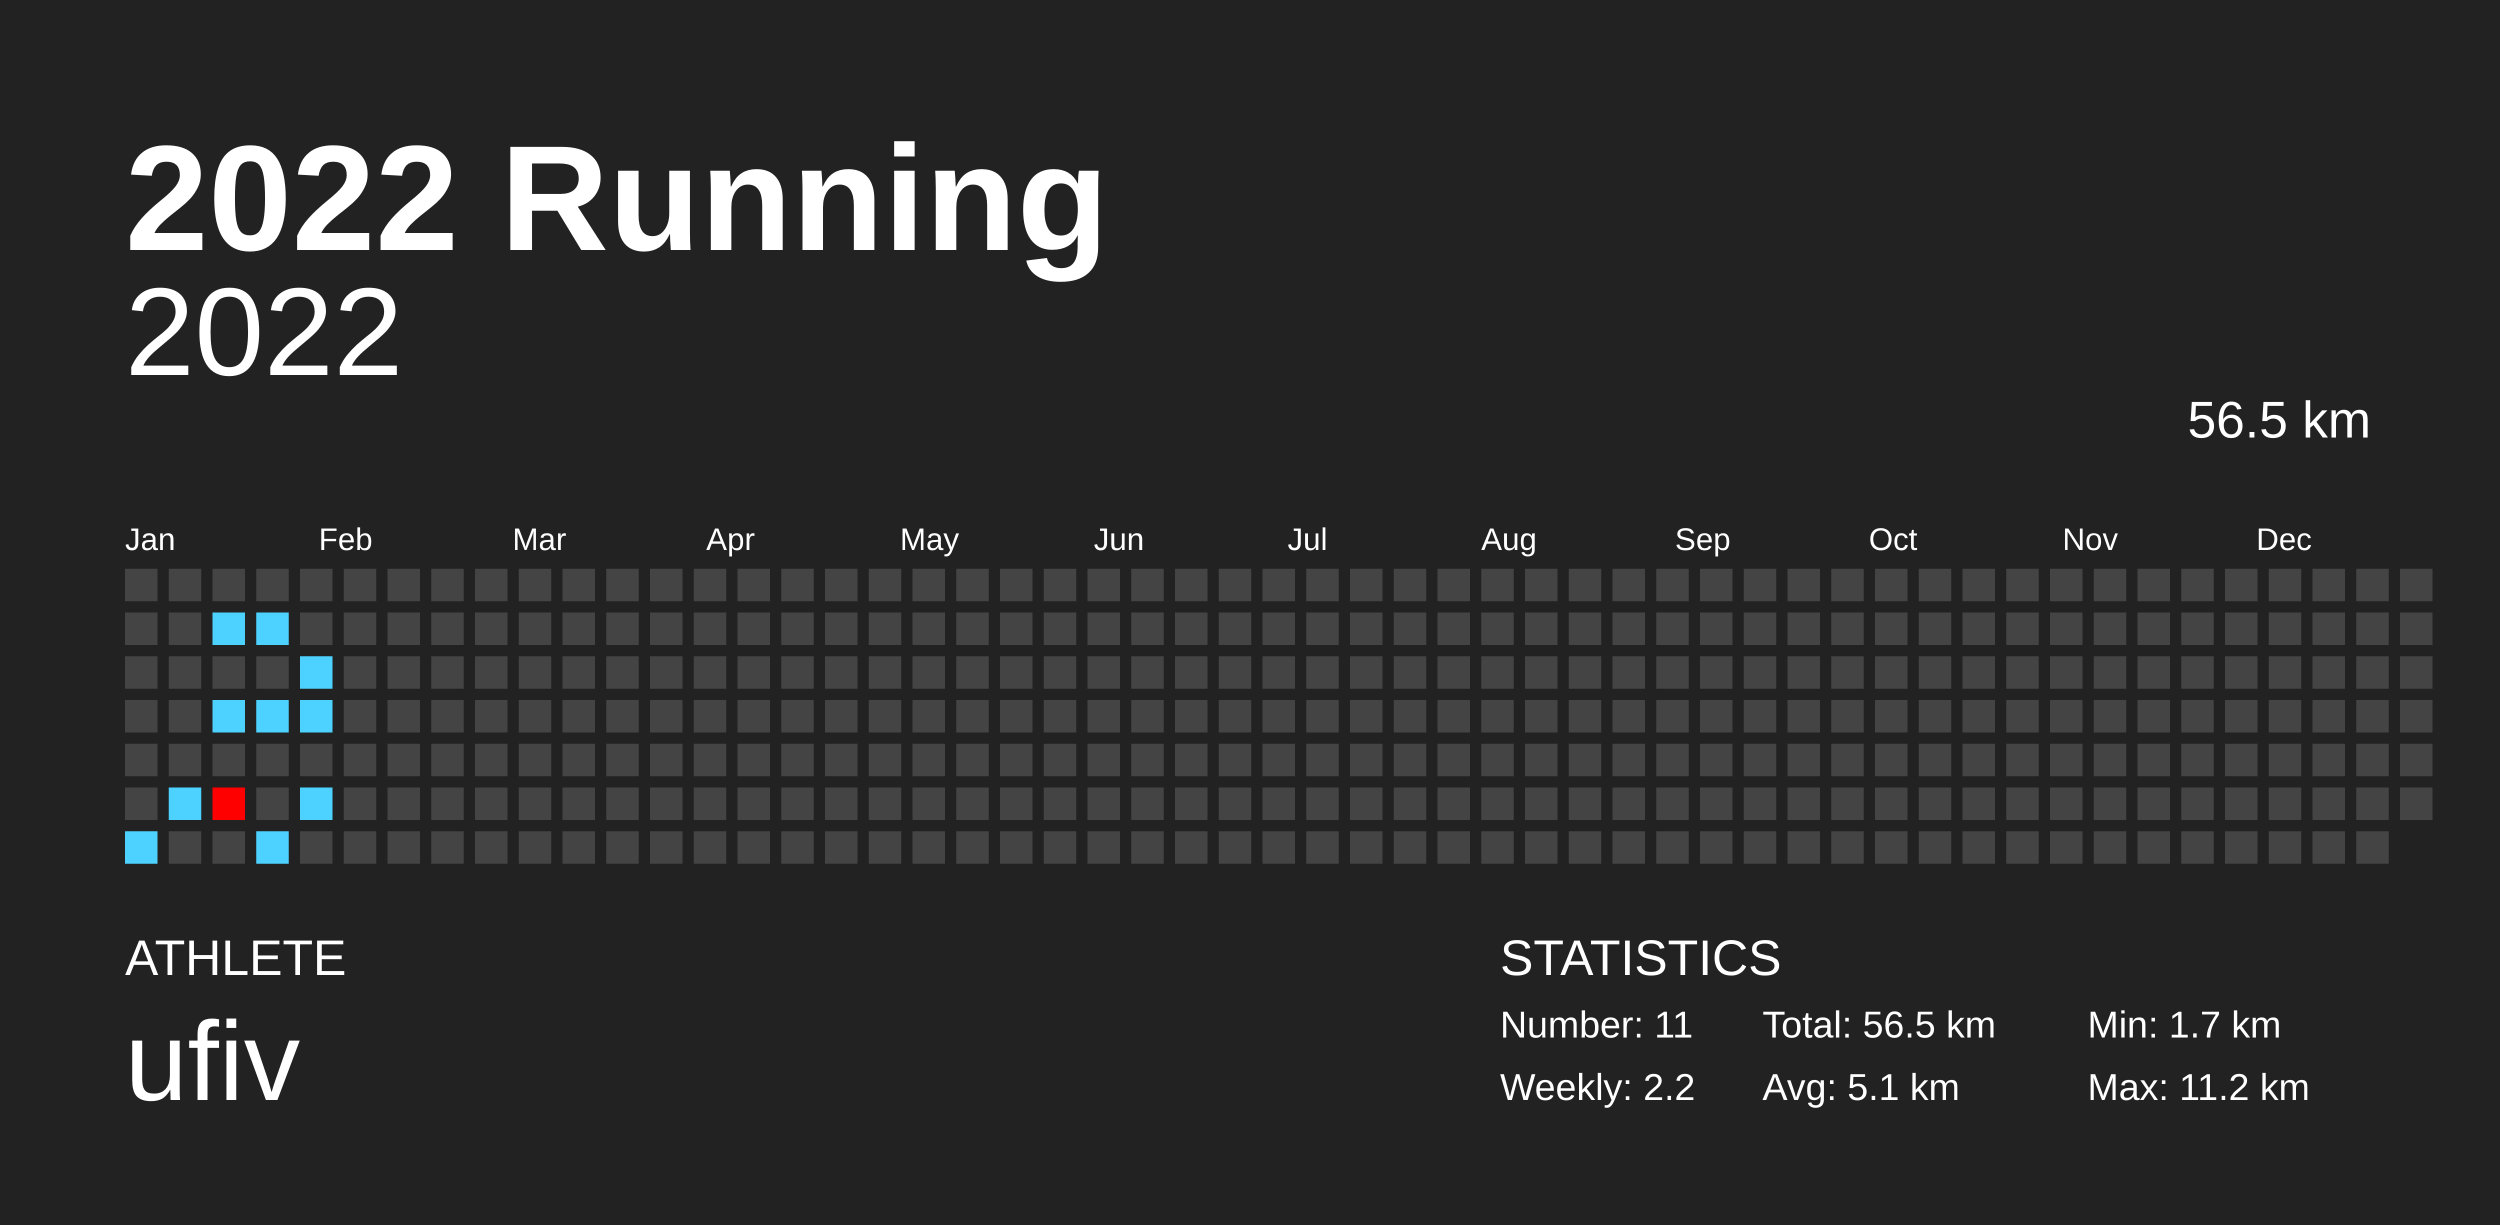
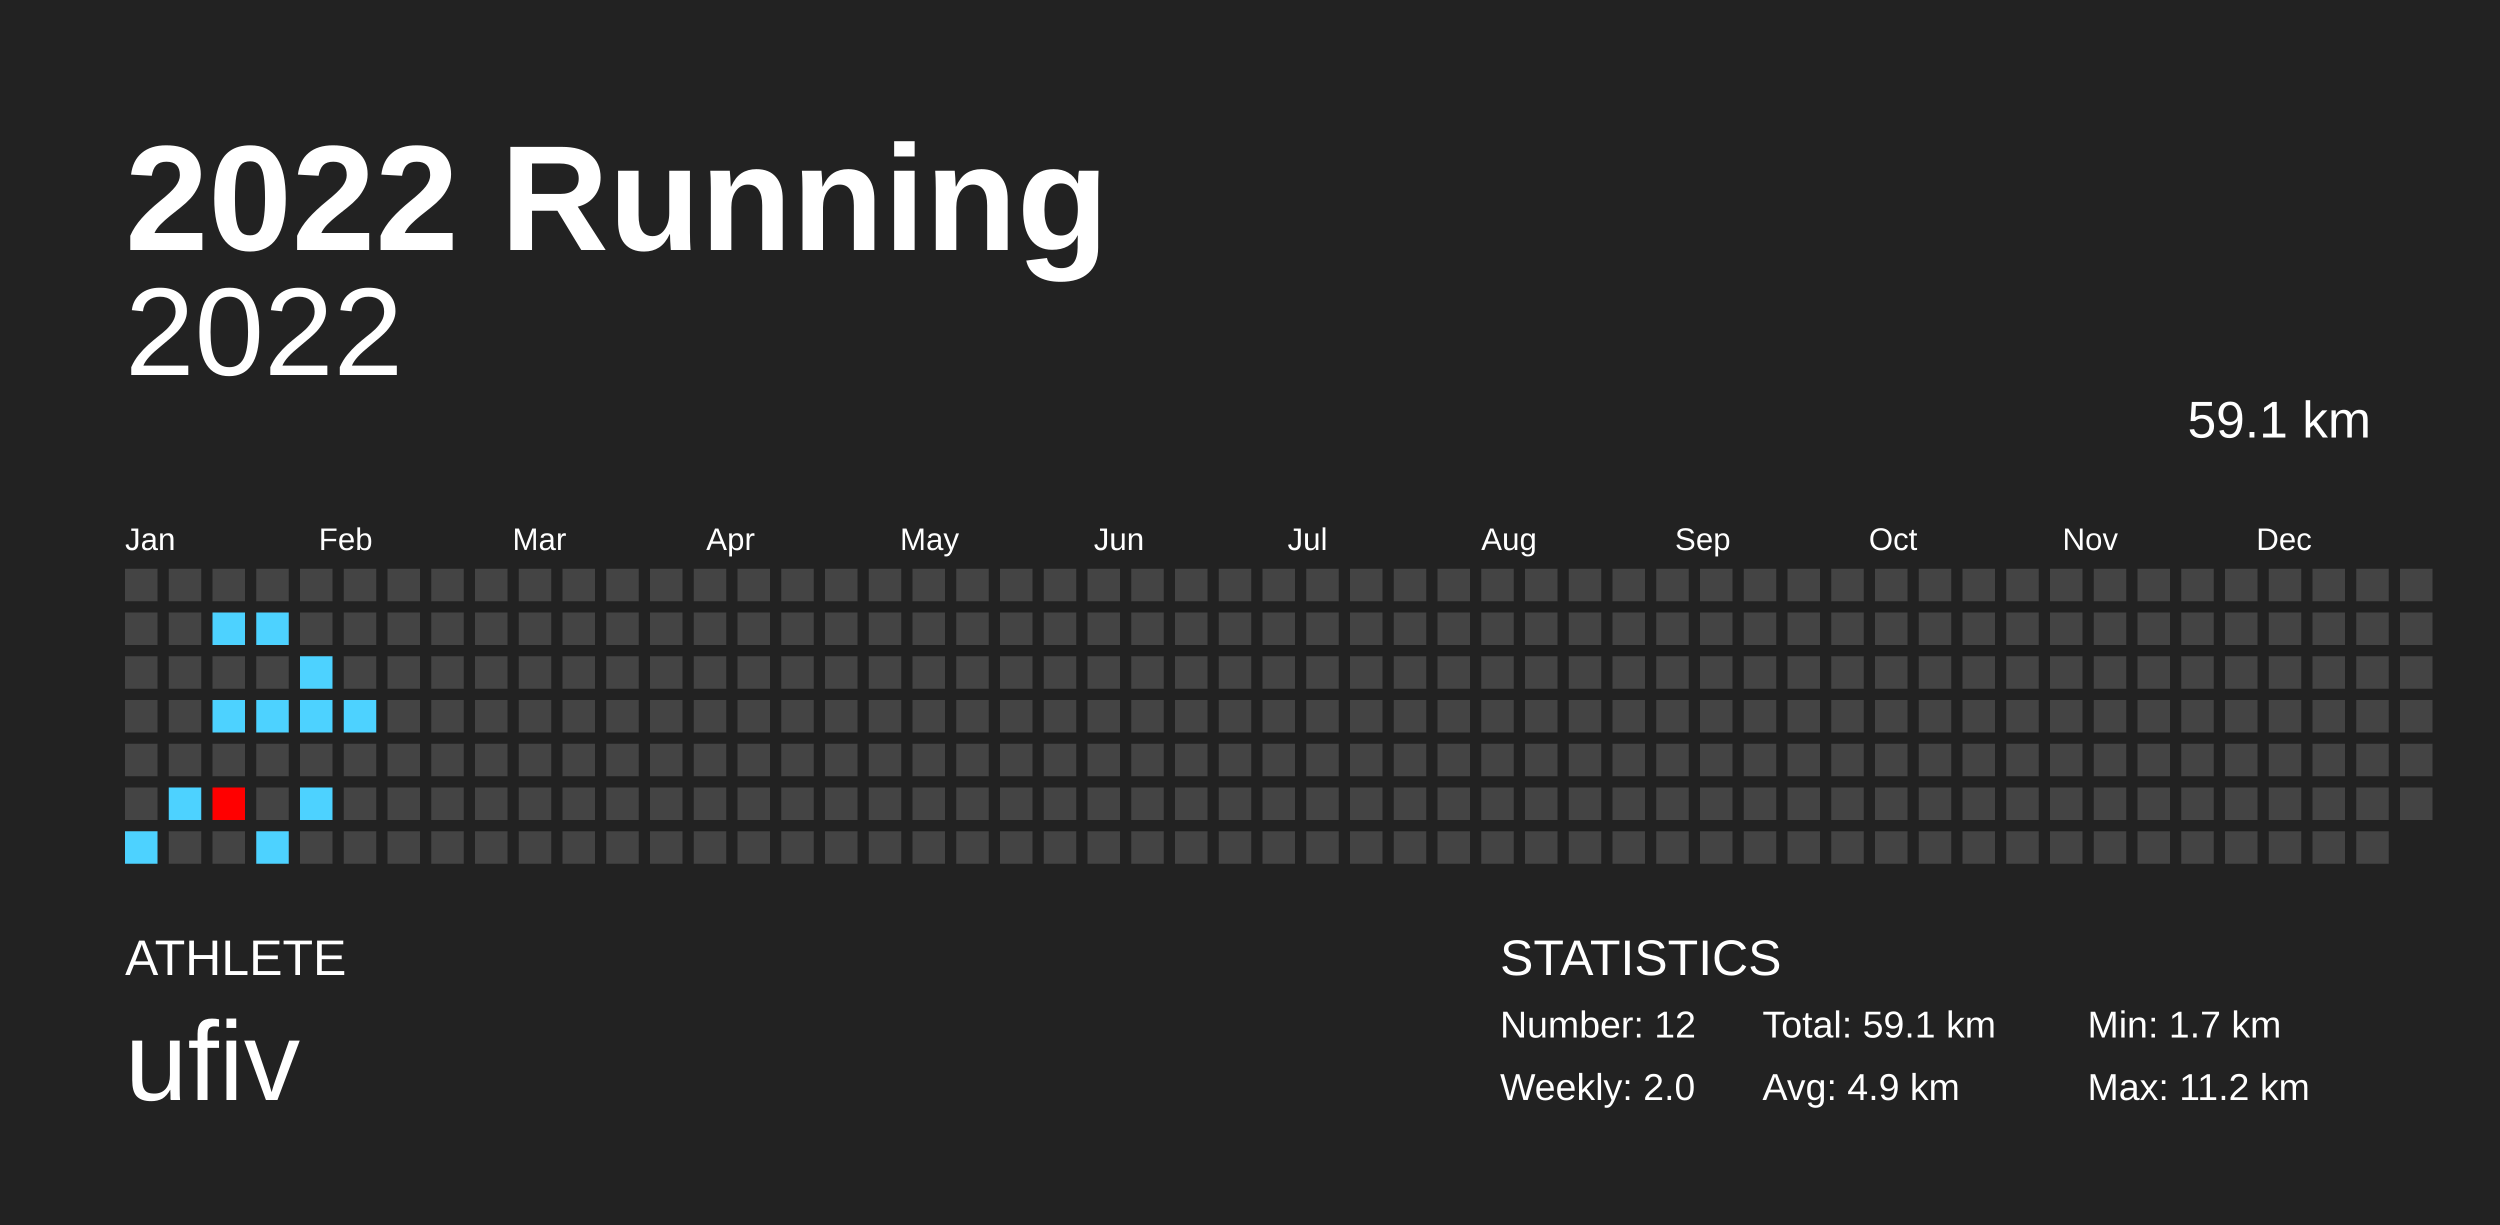
<svg xmlns="http://www.w3.org/2000/svg" baseProfile="full" height="98mm" version="1.1" viewBox="0,0,200,98" width="200mm">
  <defs />
  <rect fill="#222222" height="98" width="200" x="0" y="0" />
  <text fill="#FFFFFF" style="font-size:12px; font-family:Arial; font-weight:bold;" x="10" y="20">2022 Running</text>
  <text fill="#FFFFFF" style="font-size:4px; font-family:Arial" x="10" y="78">ATHLETE</text>
  <text fill="#FFFFFF" style="font-size:9px; font-family:Arial" x="10" y="88">ufiv</text>
  <text fill="#FFFFFF" style="font-size:4px; font-family:Arial" x="120" y="78">STATISTICS</text>
-   <text fill="#FFFFFF" style="font-size:3px; font-family:Arial" x="120" y="83">Number: 11</text>
-   <text fill="#FFFFFF" style="font-size:3px; font-family:Arial" x="120" y="88">Weekly: 2.2</text>
-   <text fill="#FFFFFF" style="font-size:3px; font-family:Arial" x="141" y="83">Total: 56.5 km</text>
-   <text fill="#FFFFFF" style="font-size:3px; font-family:Arial" x="141" y="88">Avg: 5.1 km</text>
+   <text fill="#FFFFFF" style="font-size:3px; font-family:Arial" x="120" y="83">Number: 12</text>
+   <text fill="#FFFFFF" style="font-size:3px; font-family:Arial" x="120" y="88">Weekly: 2.0</text>
+   <text fill="#FFFFFF" style="font-size:3px; font-family:Arial" x="141" y="83">Total: 59.1 km</text>
+   <text fill="#FFFFFF" style="font-size:3px; font-family:Arial" x="141" y="88">Avg: 4.9 km</text>
  <text fill="#FFFFFF" style="font-size:3px; font-family:Arial" x="167" y="83">Min: 1.7 km</text>
  <text fill="#FFFFFF" style="font-size:3px; font-family:Arial" x="167" y="88">Max: 11.2 km</text>
  <text alignment-baseline="hanging" fill="#FFFFFF" style="font-size:10.0px; font-family:Arial;" x="10" y="30">2022</text>
-   <text alignment-baseline="hanging" fill="#FFFFFF" style="font-size:4.125px; font-family:Arial;" x="175" y="35">56.5 km</text>
+   <text alignment-baseline="hanging" fill="#FFFFFF" style="font-size:4.125px; font-family:Arial;" x="175" y="35">59.1 km</text>
  <text fill="#FFFFFF" style="font-size:2.5px; font-family:Arial" x="10.0" y="44">Jan</text>
  <text fill="#FFFFFF" style="font-size:2.5px; font-family:Arial" x="25.5" y="44">Feb</text>
  <text fill="#FFFFFF" style="font-size:2.5px; font-family:Arial" x="41.0" y="44">Mar</text>
  <text fill="#FFFFFF" style="font-size:2.5px; font-family:Arial" x="56.5" y="44">Apr</text>
  <text fill="#FFFFFF" style="font-size:2.5px; font-family:Arial" x="72.0" y="44">May</text>
  <text fill="#FFFFFF" style="font-size:2.5px; font-family:Arial" x="87.5" y="44">Jun</text>
  <text fill="#FFFFFF" style="font-size:2.5px; font-family:Arial" x="103.0" y="44">Jul</text>
  <text fill="#FFFFFF" style="font-size:2.5px; font-family:Arial" x="118.5" y="44">Aug</text>
  <text fill="#FFFFFF" style="font-size:2.5px; font-family:Arial" x="134.0" y="44">Sep</text>
  <text fill="#FFFFFF" style="font-size:2.5px; font-family:Arial" x="149.5" y="44">Oct</text>
  <text fill="#FFFFFF" style="font-size:2.5px; font-family:Arial" x="165.0" y="44">Nov</text>
  <text fill="#FFFFFF" style="font-size:2.5px; font-family:Arial" x="180.5" y="44">Dec</text>
  <rect fill="#444444" height="2.6" width="2.6" x="10.0" y="45.5" />
  <rect fill="#444444" height="2.6" width="2.6" x="10.0" y="49.0" />
  <rect fill="#444444" height="2.6" width="2.6" x="10.0" y="52.5" />
  <rect fill="#444444" height="2.6" width="2.6" x="10.0" y="56.0" />
  <rect fill="#444444" height="2.6" width="2.6" x="10.0" y="59.5" />
  <rect fill="#444444" height="2.6" width="2.6" x="10.0" y="63.0" />
  <rect fill="#4dd2ff" height="2.6" width="2.6" x="10.0" y="66.5" />
  <rect fill="#444444" height="2.6" width="2.6" x="13.5" y="45.5" />
  <rect fill="#444444" height="2.6" width="2.6" x="13.5" y="49.0" />
  <rect fill="#444444" height="2.6" width="2.6" x="13.5" y="52.5" />
  <rect fill="#444444" height="2.6" width="2.6" x="13.5" y="56.0" />
  <rect fill="#444444" height="2.6" width="2.6" x="13.5" y="59.5" />
  <rect fill="#4dd2ff" height="2.6" width="2.6" x="13.5" y="63.0" />
  <rect fill="#444444" height="2.6" width="2.6" x="13.5" y="66.5" />
  <rect fill="#444444" height="2.6" width="2.6" x="17.0" y="45.5" />
  <rect fill="#4dd2ff" height="2.6" width="2.6" x="17.0" y="49.0" />
  <rect fill="#444444" height="2.6" width="2.6" x="17.0" y="52.5" />
  <rect fill="#4dd2ff" height="2.6" width="2.6" x="17.0" y="56.0" />
  <rect fill="#444444" height="2.6" width="2.6" x="17.0" y="59.5" />
  <rect fill="#ff0000" height="2.6" width="2.6" x="17.0" y="63.0" />
  <rect fill="#444444" height="2.6" width="2.6" x="17.0" y="66.5" />
  <rect fill="#444444" height="2.6" width="2.6" x="20.5" y="45.5" />
  <rect fill="#4dd2ff" height="2.6" width="2.6" x="20.5" y="49.0" />
  <rect fill="#444444" height="2.6" width="2.6" x="20.5" y="52.5" />
  <rect fill="#4dd2ff" height="2.6" width="2.6" x="20.5" y="56.0" />
  <rect fill="#444444" height="2.6" width="2.6" x="20.5" y="59.5" />
  <rect fill="#444444" height="2.6" width="2.6" x="20.5" y="63.0" />
  <rect fill="#4dd2ff" height="2.6" width="2.6" x="20.5" y="66.5" />
  <rect fill="#444444" height="2.6" width="2.6" x="24.0" y="45.5" />
  <rect fill="#444444" height="2.6" width="2.6" x="24.0" y="49.0" />
  <rect fill="#4dd2ff" height="2.6" width="2.6" x="24.0" y="52.5" />
  <rect fill="#4dd2ff" height="2.6" width="2.6" x="24.0" y="56.0" />
  <rect fill="#444444" height="2.6" width="2.6" x="24.0" y="59.5" />
  <rect fill="#4dd2ff" height="2.6" width="2.6" x="24.0" y="63.0" />
  <rect fill="#444444" height="2.6" width="2.6" x="24.0" y="66.5" />
  <rect fill="#444444" height="2.6" width="2.6" x="27.5" y="45.5" />
  <rect fill="#444444" height="2.6" width="2.6" x="27.5" y="49.0" />
  <rect fill="#444444" height="2.6" width="2.6" x="27.5" y="52.5" />
-   <rect fill="#444444" height="2.6" width="2.6" x="27.5" y="56.0" />
+   <rect fill="#4dd2ff" height="2.6" width="2.6" x="27.5" y="56.0" />
  <rect fill="#444444" height="2.6" width="2.6" x="27.5" y="59.5" />
  <rect fill="#444444" height="2.6" width="2.6" x="27.5" y="63.0" />
  <rect fill="#444444" height="2.6" width="2.6" x="27.5" y="66.5" />
  <rect fill="#444444" height="2.6" width="2.6" x="31.0" y="45.5" />
  <rect fill="#444444" height="2.6" width="2.6" x="31.0" y="49.0" />
  <rect fill="#444444" height="2.6" width="2.6" x="31.0" y="52.5" />
  <rect fill="#444444" height="2.6" width="2.6" x="31.0" y="56.0" />
  <rect fill="#444444" height="2.6" width="2.6" x="31.0" y="59.5" />
  <rect fill="#444444" height="2.6" width="2.6" x="31.0" y="63.0" />
  <rect fill="#444444" height="2.6" width="2.6" x="31.0" y="66.5" />
  <rect fill="#444444" height="2.6" width="2.6" x="34.5" y="45.5" />
  <rect fill="#444444" height="2.6" width="2.6" x="34.5" y="49.0" />
  <rect fill="#444444" height="2.6" width="2.6" x="34.5" y="52.5" />
  <rect fill="#444444" height="2.6" width="2.6" x="34.5" y="56.0" />
  <rect fill="#444444" height="2.6" width="2.6" x="34.5" y="59.5" />
  <rect fill="#444444" height="2.6" width="2.6" x="34.5" y="63.0" />
  <rect fill="#444444" height="2.6" width="2.6" x="34.5" y="66.5" />
  <rect fill="#444444" height="2.6" width="2.6" x="38.0" y="45.5" />
  <rect fill="#444444" height="2.6" width="2.6" x="38.0" y="49.0" />
  <rect fill="#444444" height="2.6" width="2.6" x="38.0" y="52.5" />
  <rect fill="#444444" height="2.6" width="2.6" x="38.0" y="56.0" />
  <rect fill="#444444" height="2.6" width="2.6" x="38.0" y="59.5" />
  <rect fill="#444444" height="2.6" width="2.6" x="38.0" y="63.0" />
  <rect fill="#444444" height="2.6" width="2.6" x="38.0" y="66.5" />
  <rect fill="#444444" height="2.6" width="2.6" x="41.5" y="45.5" />
  <rect fill="#444444" height="2.6" width="2.6" x="41.5" y="49.0" />
  <rect fill="#444444" height="2.6" width="2.6" x="41.5" y="52.5" />
  <rect fill="#444444" height="2.6" width="2.6" x="41.5" y="56.0" />
  <rect fill="#444444" height="2.6" width="2.6" x="41.5" y="59.5" />
  <rect fill="#444444" height="2.6" width="2.6" x="41.5" y="63.0" />
  <rect fill="#444444" height="2.6" width="2.6" x="41.5" y="66.5" />
  <rect fill="#444444" height="2.6" width="2.6" x="45.0" y="45.5" />
  <rect fill="#444444" height="2.6" width="2.6" x="45.0" y="49.0" />
  <rect fill="#444444" height="2.6" width="2.6" x="45.0" y="52.5" />
  <rect fill="#444444" height="2.6" width="2.6" x="45.0" y="56.0" />
  <rect fill="#444444" height="2.6" width="2.6" x="45.0" y="59.5" />
  <rect fill="#444444" height="2.6" width="2.6" x="45.0" y="63.0" />
  <rect fill="#444444" height="2.6" width="2.6" x="45.0" y="66.5" />
  <rect fill="#444444" height="2.6" width="2.6" x="48.5" y="45.5" />
  <rect fill="#444444" height="2.6" width="2.6" x="48.5" y="49.0" />
  <rect fill="#444444" height="2.6" width="2.6" x="48.5" y="52.5" />
  <rect fill="#444444" height="2.6" width="2.6" x="48.5" y="56.0" />
  <rect fill="#444444" height="2.6" width="2.6" x="48.5" y="59.5" />
  <rect fill="#444444" height="2.6" width="2.6" x="48.5" y="63.0" />
  <rect fill="#444444" height="2.6" width="2.6" x="48.5" y="66.5" />
  <rect fill="#444444" height="2.6" width="2.6" x="52.0" y="45.5" />
  <rect fill="#444444" height="2.6" width="2.6" x="52.0" y="49.0" />
  <rect fill="#444444" height="2.6" width="2.6" x="52.0" y="52.5" />
  <rect fill="#444444" height="2.6" width="2.6" x="52.0" y="56.0" />
  <rect fill="#444444" height="2.6" width="2.6" x="52.0" y="59.5" />
  <rect fill="#444444" height="2.6" width="2.6" x="52.0" y="63.0" />
  <rect fill="#444444" height="2.6" width="2.6" x="52.0" y="66.5" />
  <rect fill="#444444" height="2.6" width="2.6" x="55.5" y="45.5" />
  <rect fill="#444444" height="2.6" width="2.6" x="55.5" y="49.0" />
  <rect fill="#444444" height="2.6" width="2.6" x="55.5" y="52.5" />
  <rect fill="#444444" height="2.6" width="2.6" x="55.5" y="56.0" />
  <rect fill="#444444" height="2.6" width="2.6" x="55.5" y="59.5" />
  <rect fill="#444444" height="2.6" width="2.6" x="55.5" y="63.0" />
  <rect fill="#444444" height="2.6" width="2.6" x="55.5" y="66.5" />
  <rect fill="#444444" height="2.6" width="2.6" x="59.0" y="45.5" />
  <rect fill="#444444" height="2.6" width="2.6" x="59.0" y="49.0" />
  <rect fill="#444444" height="2.6" width="2.6" x="59.0" y="52.5" />
  <rect fill="#444444" height="2.6" width="2.6" x="59.0" y="56.0" />
  <rect fill="#444444" height="2.6" width="2.6" x="59.0" y="59.5" />
  <rect fill="#444444" height="2.6" width="2.6" x="59.0" y="63.0" />
  <rect fill="#444444" height="2.6" width="2.6" x="59.0" y="66.5" />
  <rect fill="#444444" height="2.6" width="2.6" x="62.5" y="45.5" />
  <rect fill="#444444" height="2.6" width="2.6" x="62.5" y="49.0" />
  <rect fill="#444444" height="2.6" width="2.6" x="62.5" y="52.5" />
  <rect fill="#444444" height="2.6" width="2.6" x="62.5" y="56.0" />
  <rect fill="#444444" height="2.6" width="2.6" x="62.5" y="59.5" />
  <rect fill="#444444" height="2.6" width="2.6" x="62.5" y="63.0" />
  <rect fill="#444444" height="2.6" width="2.6" x="62.5" y="66.5" />
  <rect fill="#444444" height="2.6" width="2.6" x="66.0" y="45.5" />
  <rect fill="#444444" height="2.6" width="2.6" x="66.0" y="49.0" />
  <rect fill="#444444" height="2.6" width="2.6" x="66.0" y="52.5" />
  <rect fill="#444444" height="2.6" width="2.6" x="66.0" y="56.0" />
  <rect fill="#444444" height="2.6" width="2.6" x="66.0" y="59.5" />
  <rect fill="#444444" height="2.6" width="2.6" x="66.0" y="63.0" />
  <rect fill="#444444" height="2.6" width="2.6" x="66.0" y="66.5" />
  <rect fill="#444444" height="2.6" width="2.6" x="69.5" y="45.5" />
  <rect fill="#444444" height="2.6" width="2.6" x="69.5" y="49.0" />
  <rect fill="#444444" height="2.6" width="2.6" x="69.5" y="52.5" />
  <rect fill="#444444" height="2.6" width="2.6" x="69.5" y="56.0" />
  <rect fill="#444444" height="2.6" width="2.6" x="69.5" y="59.5" />
  <rect fill="#444444" height="2.6" width="2.6" x="69.5" y="63.0" />
  <rect fill="#444444" height="2.6" width="2.6" x="69.5" y="66.5" />
  <rect fill="#444444" height="2.6" width="2.6" x="73.0" y="45.5" />
  <rect fill="#444444" height="2.6" width="2.6" x="73.0" y="49.0" />
  <rect fill="#444444" height="2.6" width="2.6" x="73.0" y="52.5" />
  <rect fill="#444444" height="2.6" width="2.6" x="73.0" y="56.0" />
  <rect fill="#444444" height="2.6" width="2.6" x="73.0" y="59.5" />
  <rect fill="#444444" height="2.6" width="2.6" x="73.0" y="63.0" />
  <rect fill="#444444" height="2.6" width="2.6" x="73.0" y="66.5" />
  <rect fill="#444444" height="2.6" width="2.6" x="76.5" y="45.5" />
  <rect fill="#444444" height="2.6" width="2.6" x="76.5" y="49.0" />
  <rect fill="#444444" height="2.6" width="2.6" x="76.5" y="52.5" />
  <rect fill="#444444" height="2.6" width="2.6" x="76.5" y="56.0" />
  <rect fill="#444444" height="2.6" width="2.6" x="76.5" y="59.5" />
  <rect fill="#444444" height="2.6" width="2.6" x="76.5" y="63.0" />
  <rect fill="#444444" height="2.6" width="2.6" x="76.5" y="66.5" />
  <rect fill="#444444" height="2.6" width="2.6" x="80.0" y="45.5" />
  <rect fill="#444444" height="2.6" width="2.6" x="80.0" y="49.0" />
  <rect fill="#444444" height="2.6" width="2.6" x="80.0" y="52.5" />
  <rect fill="#444444" height="2.6" width="2.6" x="80.0" y="56.0" />
  <rect fill="#444444" height="2.6" width="2.6" x="80.0" y="59.5" />
  <rect fill="#444444" height="2.6" width="2.6" x="80.0" y="63.0" />
  <rect fill="#444444" height="2.6" width="2.6" x="80.0" y="66.5" />
  <rect fill="#444444" height="2.6" width="2.6" x="83.5" y="45.5" />
  <rect fill="#444444" height="2.6" width="2.6" x="83.5" y="49.0" />
  <rect fill="#444444" height="2.6" width="2.6" x="83.5" y="52.5" />
  <rect fill="#444444" height="2.6" width="2.6" x="83.5" y="56.0" />
  <rect fill="#444444" height="2.6" width="2.6" x="83.5" y="59.5" />
  <rect fill="#444444" height="2.6" width="2.6" x="83.5" y="63.0" />
  <rect fill="#444444" height="2.6" width="2.6" x="83.5" y="66.5" />
  <rect fill="#444444" height="2.6" width="2.6" x="87.0" y="45.5" />
  <rect fill="#444444" height="2.6" width="2.6" x="87.0" y="49.0" />
  <rect fill="#444444" height="2.6" width="2.6" x="87.0" y="52.5" />
  <rect fill="#444444" height="2.6" width="2.6" x="87.0" y="56.0" />
  <rect fill="#444444" height="2.6" width="2.6" x="87.0" y="59.5" />
  <rect fill="#444444" height="2.6" width="2.6" x="87.0" y="63.0" />
  <rect fill="#444444" height="2.6" width="2.6" x="87.0" y="66.5" />
  <rect fill="#444444" height="2.6" width="2.6" x="90.5" y="45.5" />
  <rect fill="#444444" height="2.6" width="2.6" x="90.5" y="49.0" />
  <rect fill="#444444" height="2.6" width="2.6" x="90.5" y="52.5" />
  <rect fill="#444444" height="2.6" width="2.6" x="90.5" y="56.0" />
  <rect fill="#444444" height="2.6" width="2.6" x="90.5" y="59.5" />
  <rect fill="#444444" height="2.6" width="2.6" x="90.5" y="63.0" />
  <rect fill="#444444" height="2.6" width="2.6" x="90.5" y="66.5" />
  <rect fill="#444444" height="2.6" width="2.6" x="94.0" y="45.5" />
  <rect fill="#444444" height="2.6" width="2.6" x="94.0" y="49.0" />
  <rect fill="#444444" height="2.6" width="2.6" x="94.0" y="52.5" />
  <rect fill="#444444" height="2.6" width="2.6" x="94.0" y="56.0" />
  <rect fill="#444444" height="2.6" width="2.6" x="94.0" y="59.5" />
  <rect fill="#444444" height="2.6" width="2.6" x="94.0" y="63.0" />
  <rect fill="#444444" height="2.6" width="2.6" x="94.0" y="66.5" />
  <rect fill="#444444" height="2.6" width="2.6" x="97.5" y="45.5" />
  <rect fill="#444444" height="2.6" width="2.6" x="97.5" y="49.0" />
  <rect fill="#444444" height="2.6" width="2.6" x="97.5" y="52.5" />
  <rect fill="#444444" height="2.6" width="2.6" x="97.5" y="56.0" />
  <rect fill="#444444" height="2.6" width="2.6" x="97.5" y="59.5" />
  <rect fill="#444444" height="2.6" width="2.6" x="97.5" y="63.0" />
  <rect fill="#444444" height="2.6" width="2.6" x="97.5" y="66.5" />
  <rect fill="#444444" height="2.6" width="2.6" x="101.0" y="45.5" />
  <rect fill="#444444" height="2.6" width="2.6" x="101.0" y="49.0" />
  <rect fill="#444444" height="2.6" width="2.6" x="101.0" y="52.5" />
  <rect fill="#444444" height="2.6" width="2.6" x="101.0" y="56.0" />
  <rect fill="#444444" height="2.6" width="2.6" x="101.0" y="59.5" />
  <rect fill="#444444" height="2.6" width="2.6" x="101.0" y="63.0" />
  <rect fill="#444444" height="2.6" width="2.6" x="101.0" y="66.5" />
  <rect fill="#444444" height="2.6" width="2.6" x="104.5" y="45.5" />
  <rect fill="#444444" height="2.6" width="2.6" x="104.5" y="49.0" />
  <rect fill="#444444" height="2.6" width="2.6" x="104.5" y="52.5" />
  <rect fill="#444444" height="2.6" width="2.6" x="104.5" y="56.0" />
  <rect fill="#444444" height="2.6" width="2.6" x="104.5" y="59.5" />
  <rect fill="#444444" height="2.6" width="2.6" x="104.5" y="63.0" />
  <rect fill="#444444" height="2.6" width="2.6" x="104.5" y="66.5" />
  <rect fill="#444444" height="2.6" width="2.6" x="108.0" y="45.5" />
  <rect fill="#444444" height="2.6" width="2.6" x="108.0" y="49.0" />
  <rect fill="#444444" height="2.6" width="2.6" x="108.0" y="52.5" />
  <rect fill="#444444" height="2.6" width="2.6" x="108.0" y="56.0" />
  <rect fill="#444444" height="2.6" width="2.6" x="108.0" y="59.5" />
  <rect fill="#444444" height="2.6" width="2.6" x="108.0" y="63.0" />
  <rect fill="#444444" height="2.6" width="2.6" x="108.0" y="66.5" />
  <rect fill="#444444" height="2.6" width="2.6" x="111.5" y="45.5" />
  <rect fill="#444444" height="2.6" width="2.6" x="111.5" y="49.0" />
  <rect fill="#444444" height="2.6" width="2.6" x="111.5" y="52.5" />
  <rect fill="#444444" height="2.6" width="2.6" x="111.5" y="56.0" />
  <rect fill="#444444" height="2.6" width="2.6" x="111.5" y="59.5" />
  <rect fill="#444444" height="2.6" width="2.6" x="111.5" y="63.0" />
  <rect fill="#444444" height="2.6" width="2.6" x="111.5" y="66.5" />
  <rect fill="#444444" height="2.6" width="2.6" x="115.0" y="45.5" />
  <rect fill="#444444" height="2.6" width="2.6" x="115.0" y="49.0" />
  <rect fill="#444444" height="2.6" width="2.6" x="115.0" y="52.5" />
  <rect fill="#444444" height="2.6" width="2.6" x="115.0" y="56.0" />
  <rect fill="#444444" height="2.6" width="2.6" x="115.0" y="59.5" />
  <rect fill="#444444" height="2.6" width="2.6" x="115.0" y="63.0" />
  <rect fill="#444444" height="2.6" width="2.6" x="115.0" y="66.5" />
  <rect fill="#444444" height="2.6" width="2.6" x="118.5" y="45.5" />
  <rect fill="#444444" height="2.6" width="2.6" x="118.5" y="49.0" />
  <rect fill="#444444" height="2.6" width="2.6" x="118.5" y="52.5" />
  <rect fill="#444444" height="2.6" width="2.6" x="118.5" y="56.0" />
  <rect fill="#444444" height="2.6" width="2.6" x="118.5" y="59.5" />
  <rect fill="#444444" height="2.6" width="2.6" x="118.5" y="63.0" />
  <rect fill="#444444" height="2.6" width="2.6" x="118.5" y="66.5" />
  <rect fill="#444444" height="2.6" width="2.6" x="122.0" y="45.5" />
  <rect fill="#444444" height="2.6" width="2.6" x="122.0" y="49.0" />
  <rect fill="#444444" height="2.6" width="2.6" x="122.0" y="52.5" />
  <rect fill="#444444" height="2.6" width="2.6" x="122.0" y="56.0" />
  <rect fill="#444444" height="2.6" width="2.6" x="122.0" y="59.5" />
  <rect fill="#444444" height="2.6" width="2.6" x="122.0" y="63.0" />
  <rect fill="#444444" height="2.6" width="2.6" x="122.0" y="66.5" />
  <rect fill="#444444" height="2.6" width="2.6" x="125.5" y="45.5" />
  <rect fill="#444444" height="2.6" width="2.6" x="125.5" y="49.0" />
  <rect fill="#444444" height="2.6" width="2.6" x="125.5" y="52.5" />
  <rect fill="#444444" height="2.6" width="2.6" x="125.5" y="56.0" />
  <rect fill="#444444" height="2.6" width="2.6" x="125.5" y="59.5" />
  <rect fill="#444444" height="2.6" width="2.6" x="125.5" y="63.0" />
  <rect fill="#444444" height="2.6" width="2.6" x="125.5" y="66.5" />
  <rect fill="#444444" height="2.6" width="2.6" x="129.0" y="45.5" />
  <rect fill="#444444" height="2.6" width="2.6" x="129.0" y="49.0" />
  <rect fill="#444444" height="2.6" width="2.6" x="129.0" y="52.5" />
  <rect fill="#444444" height="2.6" width="2.6" x="129.0" y="56.0" />
  <rect fill="#444444" height="2.6" width="2.6" x="129.0" y="59.5" />
  <rect fill="#444444" height="2.6" width="2.6" x="129.0" y="63.0" />
  <rect fill="#444444" height="2.6" width="2.6" x="129.0" y="66.5" />
  <rect fill="#444444" height="2.6" width="2.6" x="132.5" y="45.5" />
  <rect fill="#444444" height="2.6" width="2.6" x="132.5" y="49.0" />
  <rect fill="#444444" height="2.6" width="2.6" x="132.5" y="52.5" />
  <rect fill="#444444" height="2.6" width="2.6" x="132.5" y="56.0" />
  <rect fill="#444444" height="2.6" width="2.6" x="132.5" y="59.5" />
  <rect fill="#444444" height="2.6" width="2.6" x="132.5" y="63.0" />
  <rect fill="#444444" height="2.6" width="2.6" x="132.5" y="66.5" />
  <rect fill="#444444" height="2.6" width="2.6" x="136.0" y="45.5" />
  <rect fill="#444444" height="2.6" width="2.6" x="136.0" y="49.0" />
  <rect fill="#444444" height="2.6" width="2.6" x="136.0" y="52.5" />
  <rect fill="#444444" height="2.6" width="2.6" x="136.0" y="56.0" />
  <rect fill="#444444" height="2.6" width="2.6" x="136.0" y="59.5" />
  <rect fill="#444444" height="2.6" width="2.6" x="136.0" y="63.0" />
  <rect fill="#444444" height="2.6" width="2.6" x="136.0" y="66.5" />
  <rect fill="#444444" height="2.6" width="2.6" x="139.5" y="45.5" />
  <rect fill="#444444" height="2.6" width="2.6" x="139.5" y="49.0" />
  <rect fill="#444444" height="2.6" width="2.6" x="139.5" y="52.5" />
  <rect fill="#444444" height="2.6" width="2.6" x="139.5" y="56.0" />
  <rect fill="#444444" height="2.6" width="2.6" x="139.5" y="59.5" />
  <rect fill="#444444" height="2.6" width="2.6" x="139.5" y="63.0" />
  <rect fill="#444444" height="2.6" width="2.6" x="139.5" y="66.5" />
  <rect fill="#444444" height="2.6" width="2.6" x="143.0" y="45.5" />
  <rect fill="#444444" height="2.6" width="2.6" x="143.0" y="49.0" />
  <rect fill="#444444" height="2.6" width="2.6" x="143.0" y="52.5" />
  <rect fill="#444444" height="2.6" width="2.6" x="143.0" y="56.0" />
  <rect fill="#444444" height="2.6" width="2.6" x="143.0" y="59.5" />
  <rect fill="#444444" height="2.6" width="2.6" x="143.0" y="63.0" />
  <rect fill="#444444" height="2.6" width="2.6" x="143.0" y="66.5" />
  <rect fill="#444444" height="2.6" width="2.6" x="146.5" y="45.5" />
  <rect fill="#444444" height="2.6" width="2.6" x="146.5" y="49.0" />
  <rect fill="#444444" height="2.6" width="2.6" x="146.5" y="52.5" />
  <rect fill="#444444" height="2.6" width="2.6" x="146.5" y="56.0" />
  <rect fill="#444444" height="2.6" width="2.6" x="146.5" y="59.5" />
  <rect fill="#444444" height="2.6" width="2.6" x="146.5" y="63.0" />
  <rect fill="#444444" height="2.6" width="2.6" x="146.5" y="66.5" />
  <rect fill="#444444" height="2.6" width="2.6" x="150.0" y="45.5" />
  <rect fill="#444444" height="2.6" width="2.6" x="150.0" y="49.0" />
  <rect fill="#444444" height="2.6" width="2.6" x="150.0" y="52.5" />
  <rect fill="#444444" height="2.6" width="2.6" x="150.0" y="56.0" />
  <rect fill="#444444" height="2.6" width="2.6" x="150.0" y="59.5" />
  <rect fill="#444444" height="2.6" width="2.6" x="150.0" y="63.0" />
  <rect fill="#444444" height="2.6" width="2.6" x="150.0" y="66.5" />
  <rect fill="#444444" height="2.6" width="2.6" x="153.5" y="45.5" />
  <rect fill="#444444" height="2.6" width="2.6" x="153.5" y="49.0" />
  <rect fill="#444444" height="2.6" width="2.6" x="153.5" y="52.5" />
  <rect fill="#444444" height="2.6" width="2.6" x="153.5" y="56.0" />
  <rect fill="#444444" height="2.6" width="2.6" x="153.5" y="59.5" />
  <rect fill="#444444" height="2.6" width="2.6" x="153.5" y="63.0" />
  <rect fill="#444444" height="2.6" width="2.6" x="153.5" y="66.5" />
  <rect fill="#444444" height="2.6" width="2.6" x="157.0" y="45.5" />
  <rect fill="#444444" height="2.6" width="2.6" x="157.0" y="49.0" />
  <rect fill="#444444" height="2.6" width="2.6" x="157.0" y="52.5" />
  <rect fill="#444444" height="2.6" width="2.6" x="157.0" y="56.0" />
  <rect fill="#444444" height="2.6" width="2.6" x="157.0" y="59.5" />
  <rect fill="#444444" height="2.6" width="2.6" x="157.0" y="63.0" />
  <rect fill="#444444" height="2.6" width="2.6" x="157.0" y="66.5" />
  <rect fill="#444444" height="2.6" width="2.6" x="160.5" y="45.5" />
  <rect fill="#444444" height="2.6" width="2.6" x="160.5" y="49.0" />
  <rect fill="#444444" height="2.6" width="2.6" x="160.5" y="52.5" />
  <rect fill="#444444" height="2.6" width="2.6" x="160.5" y="56.0" />
  <rect fill="#444444" height="2.6" width="2.6" x="160.5" y="59.5" />
  <rect fill="#444444" height="2.6" width="2.6" x="160.5" y="63.0" />
  <rect fill="#444444" height="2.6" width="2.6" x="160.5" y="66.5" />
  <rect fill="#444444" height="2.6" width="2.6" x="164.0" y="45.5" />
  <rect fill="#444444" height="2.6" width="2.6" x="164.0" y="49.0" />
  <rect fill="#444444" height="2.6" width="2.6" x="164.0" y="52.5" />
  <rect fill="#444444" height="2.6" width="2.6" x="164.0" y="56.0" />
  <rect fill="#444444" height="2.6" width="2.6" x="164.0" y="59.5" />
  <rect fill="#444444" height="2.6" width="2.6" x="164.0" y="63.0" />
  <rect fill="#444444" height="2.6" width="2.6" x="164.0" y="66.5" />
  <rect fill="#444444" height="2.6" width="2.6" x="167.5" y="45.5" />
  <rect fill="#444444" height="2.6" width="2.6" x="167.5" y="49.0" />
  <rect fill="#444444" height="2.6" width="2.6" x="167.5" y="52.5" />
  <rect fill="#444444" height="2.6" width="2.6" x="167.5" y="56.0" />
  <rect fill="#444444" height="2.6" width="2.6" x="167.5" y="59.5" />
  <rect fill="#444444" height="2.6" width="2.6" x="167.5" y="63.0" />
  <rect fill="#444444" height="2.6" width="2.6" x="167.5" y="66.5" />
  <rect fill="#444444" height="2.6" width="2.6" x="171.0" y="45.5" />
  <rect fill="#444444" height="2.6" width="2.6" x="171.0" y="49.0" />
  <rect fill="#444444" height="2.6" width="2.6" x="171.0" y="52.5" />
  <rect fill="#444444" height="2.6" width="2.6" x="171.0" y="56.0" />
  <rect fill="#444444" height="2.6" width="2.6" x="171.0" y="59.5" />
  <rect fill="#444444" height="2.6" width="2.6" x="171.0" y="63.0" />
  <rect fill="#444444" height="2.6" width="2.6" x="171.0" y="66.5" />
  <rect fill="#444444" height="2.6" width="2.6" x="174.5" y="45.5" />
  <rect fill="#444444" height="2.6" width="2.6" x="174.5" y="49.0" />
  <rect fill="#444444" height="2.6" width="2.6" x="174.5" y="52.5" />
  <rect fill="#444444" height="2.6" width="2.6" x="174.5" y="56.0" />
  <rect fill="#444444" height="2.6" width="2.6" x="174.5" y="59.5" />
  <rect fill="#444444" height="2.6" width="2.6" x="174.5" y="63.0" />
  <rect fill="#444444" height="2.6" width="2.6" x="174.5" y="66.5" />
  <rect fill="#444444" height="2.6" width="2.6" x="178.0" y="45.5" />
  <rect fill="#444444" height="2.6" width="2.6" x="178.0" y="49.0" />
  <rect fill="#444444" height="2.6" width="2.6" x="178.0" y="52.5" />
  <rect fill="#444444" height="2.6" width="2.6" x="178.0" y="56.0" />
  <rect fill="#444444" height="2.6" width="2.6" x="178.0" y="59.5" />
  <rect fill="#444444" height="2.6" width="2.6" x="178.0" y="63.0" />
  <rect fill="#444444" height="2.6" width="2.6" x="178.0" y="66.5" />
  <rect fill="#444444" height="2.6" width="2.6" x="181.5" y="45.5" />
  <rect fill="#444444" height="2.6" width="2.6" x="181.5" y="49.0" />
  <rect fill="#444444" height="2.6" width="2.6" x="181.5" y="52.5" />
  <rect fill="#444444" height="2.6" width="2.6" x="181.5" y="56.0" />
  <rect fill="#444444" height="2.6" width="2.6" x="181.5" y="59.5" />
  <rect fill="#444444" height="2.6" width="2.6" x="181.5" y="63.0" />
  <rect fill="#444444" height="2.6" width="2.6" x="181.5" y="66.5" />
  <rect fill="#444444" height="2.6" width="2.6" x="185.0" y="45.5" />
  <rect fill="#444444" height="2.6" width="2.6" x="185.0" y="49.0" />
  <rect fill="#444444" height="2.6" width="2.6" x="185.0" y="52.5" />
  <rect fill="#444444" height="2.6" width="2.6" x="185.0" y="56.0" />
  <rect fill="#444444" height="2.6" width="2.6" x="185.0" y="59.5" />
  <rect fill="#444444" height="2.6" width="2.6" x="185.0" y="63.0" />
  <rect fill="#444444" height="2.6" width="2.6" x="185.0" y="66.5" />
  <rect fill="#444444" height="2.6" width="2.6" x="188.5" y="45.5" />
  <rect fill="#444444" height="2.6" width="2.6" x="188.5" y="49.0" />
  <rect fill="#444444" height="2.6" width="2.6" x="188.5" y="52.5" />
  <rect fill="#444444" height="2.6" width="2.6" x="188.5" y="56.0" />
  <rect fill="#444444" height="2.6" width="2.6" x="188.5" y="59.5" />
  <rect fill="#444444" height="2.6" width="2.6" x="188.5" y="63.0" />
  <rect fill="#444444" height="2.6" width="2.6" x="188.5" y="66.5" />
  <rect fill="#444444" height="2.6" width="2.6" x="192.0" y="45.5" />
  <rect fill="#444444" height="2.6" width="2.6" x="192.0" y="49.0" />
  <rect fill="#444444" height="2.6" width="2.6" x="192.0" y="52.5" />
  <rect fill="#444444" height="2.6" width="2.6" x="192.0" y="56.0" />
  <rect fill="#444444" height="2.6" width="2.6" x="192.0" y="59.5" />
  <rect fill="#444444" height="2.6" width="2.6" x="192.0" y="63.0" />
</svg>
